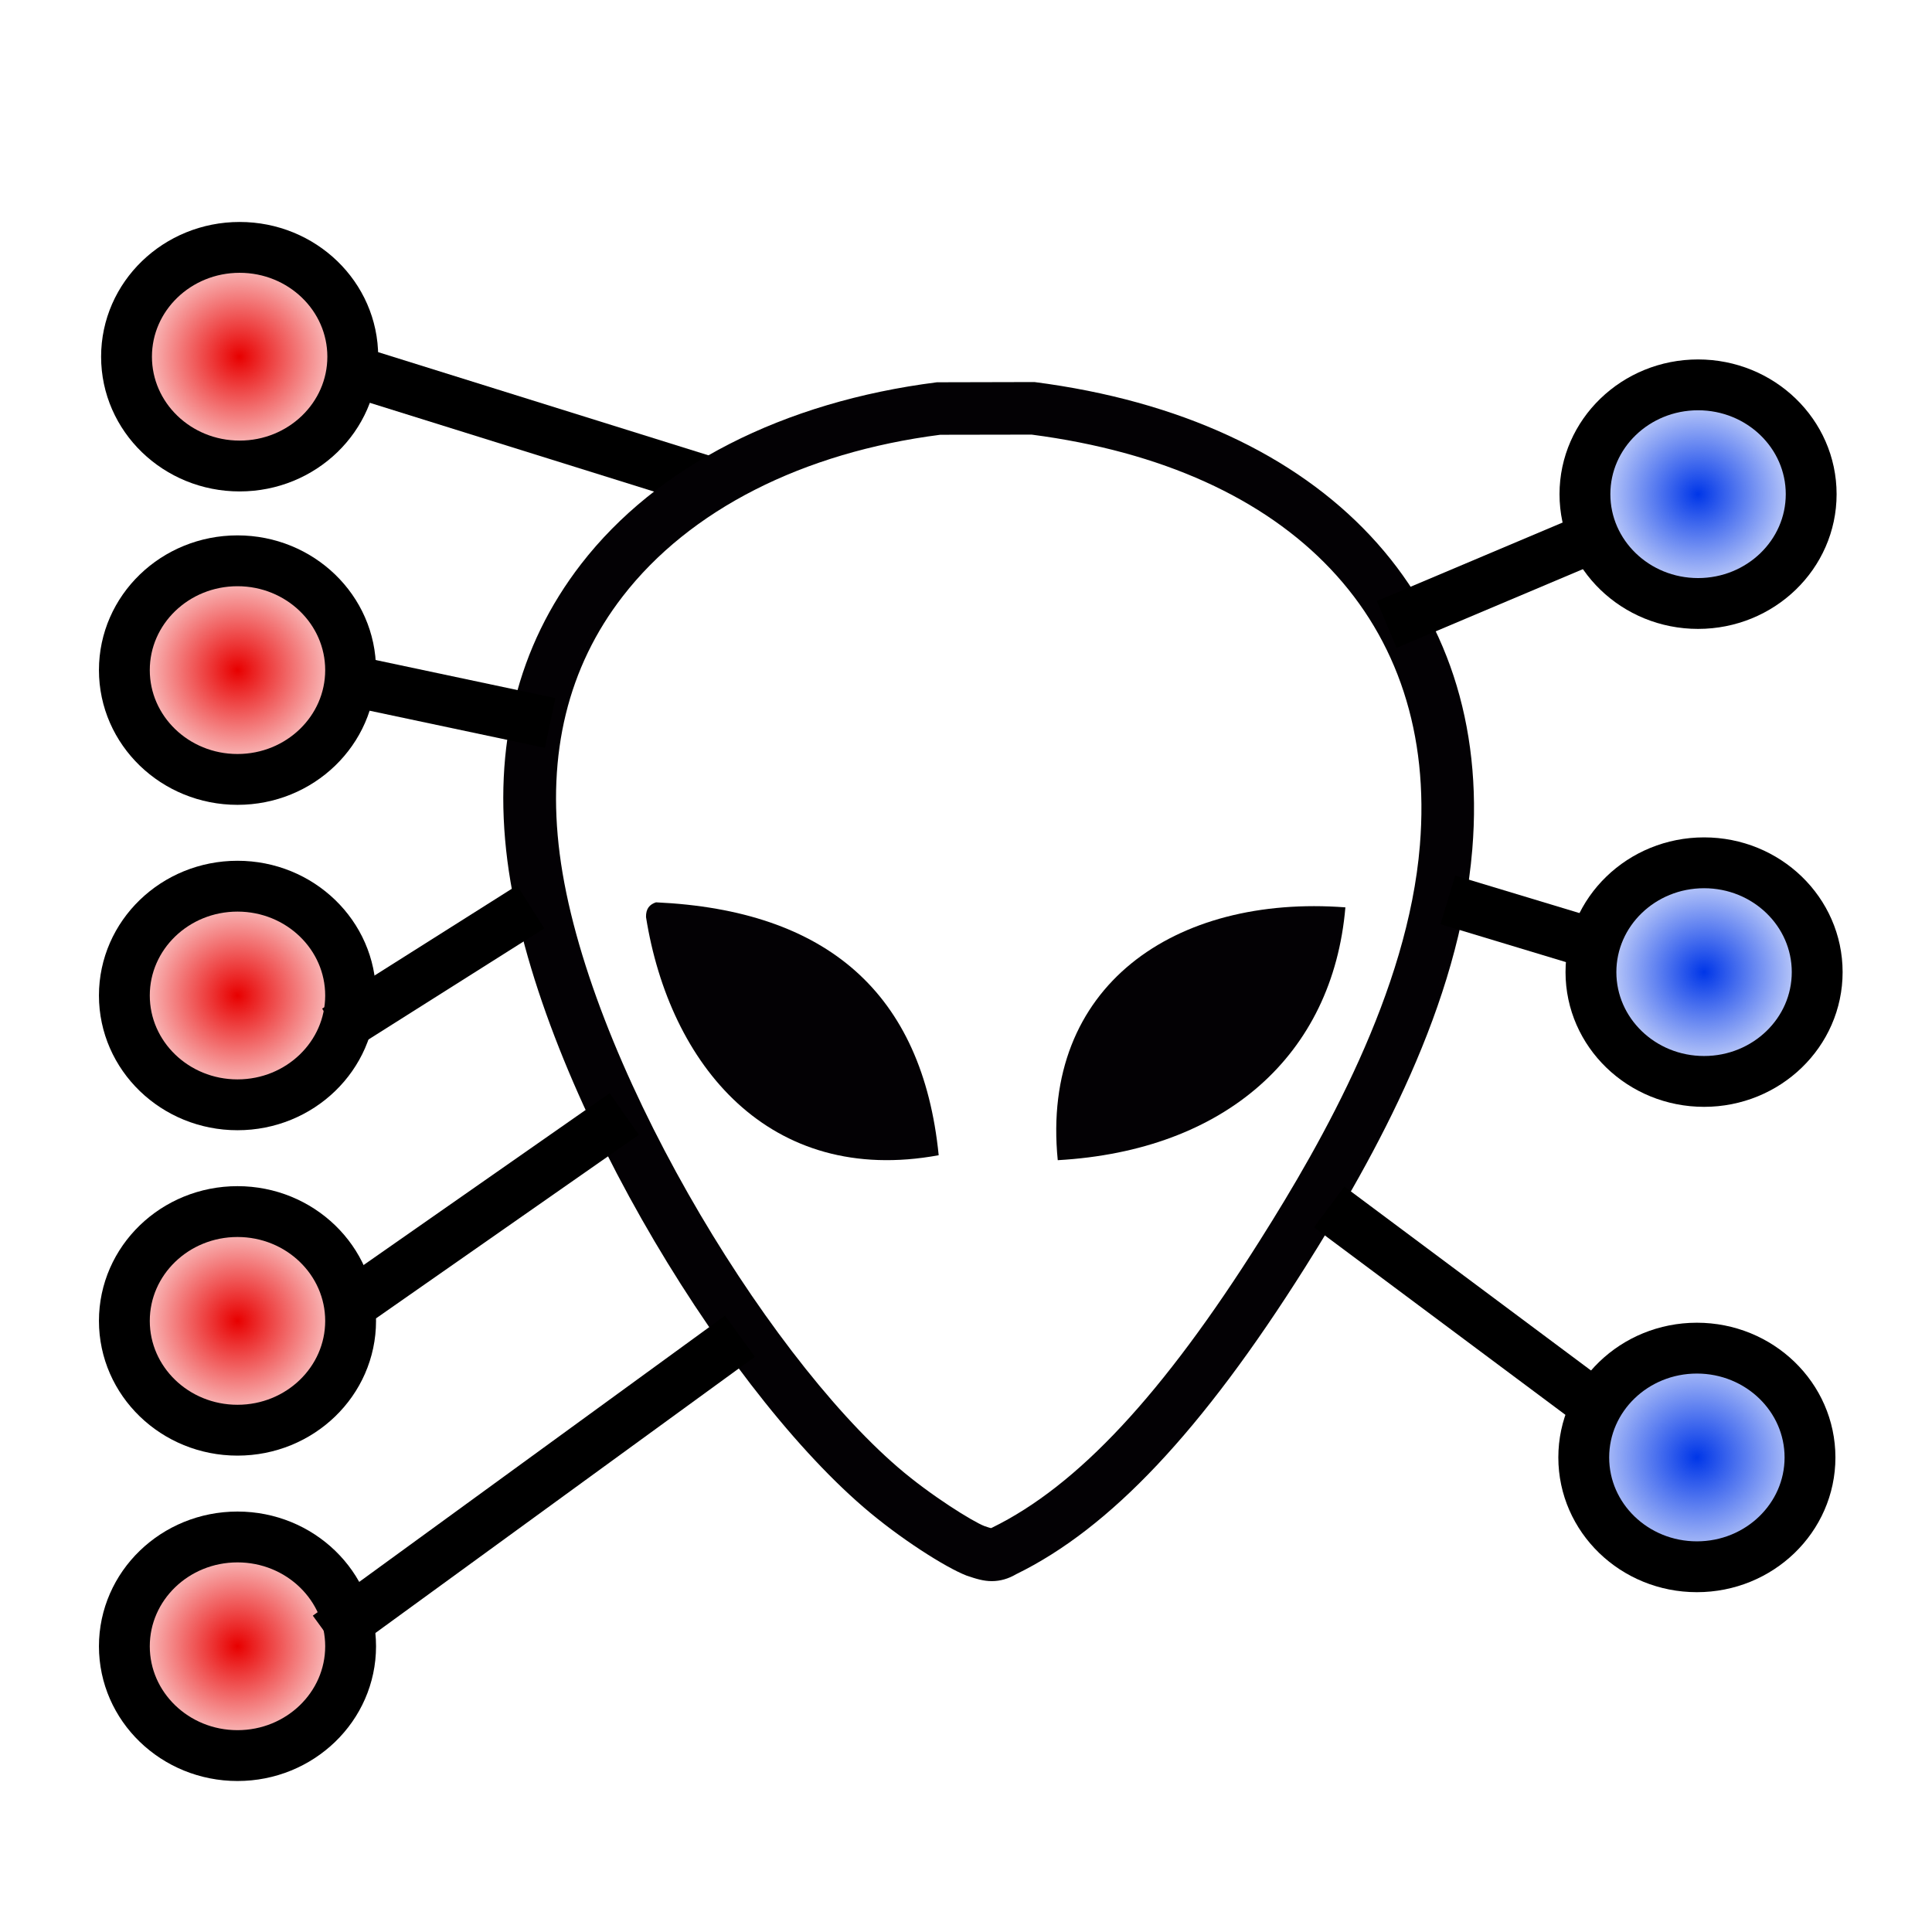
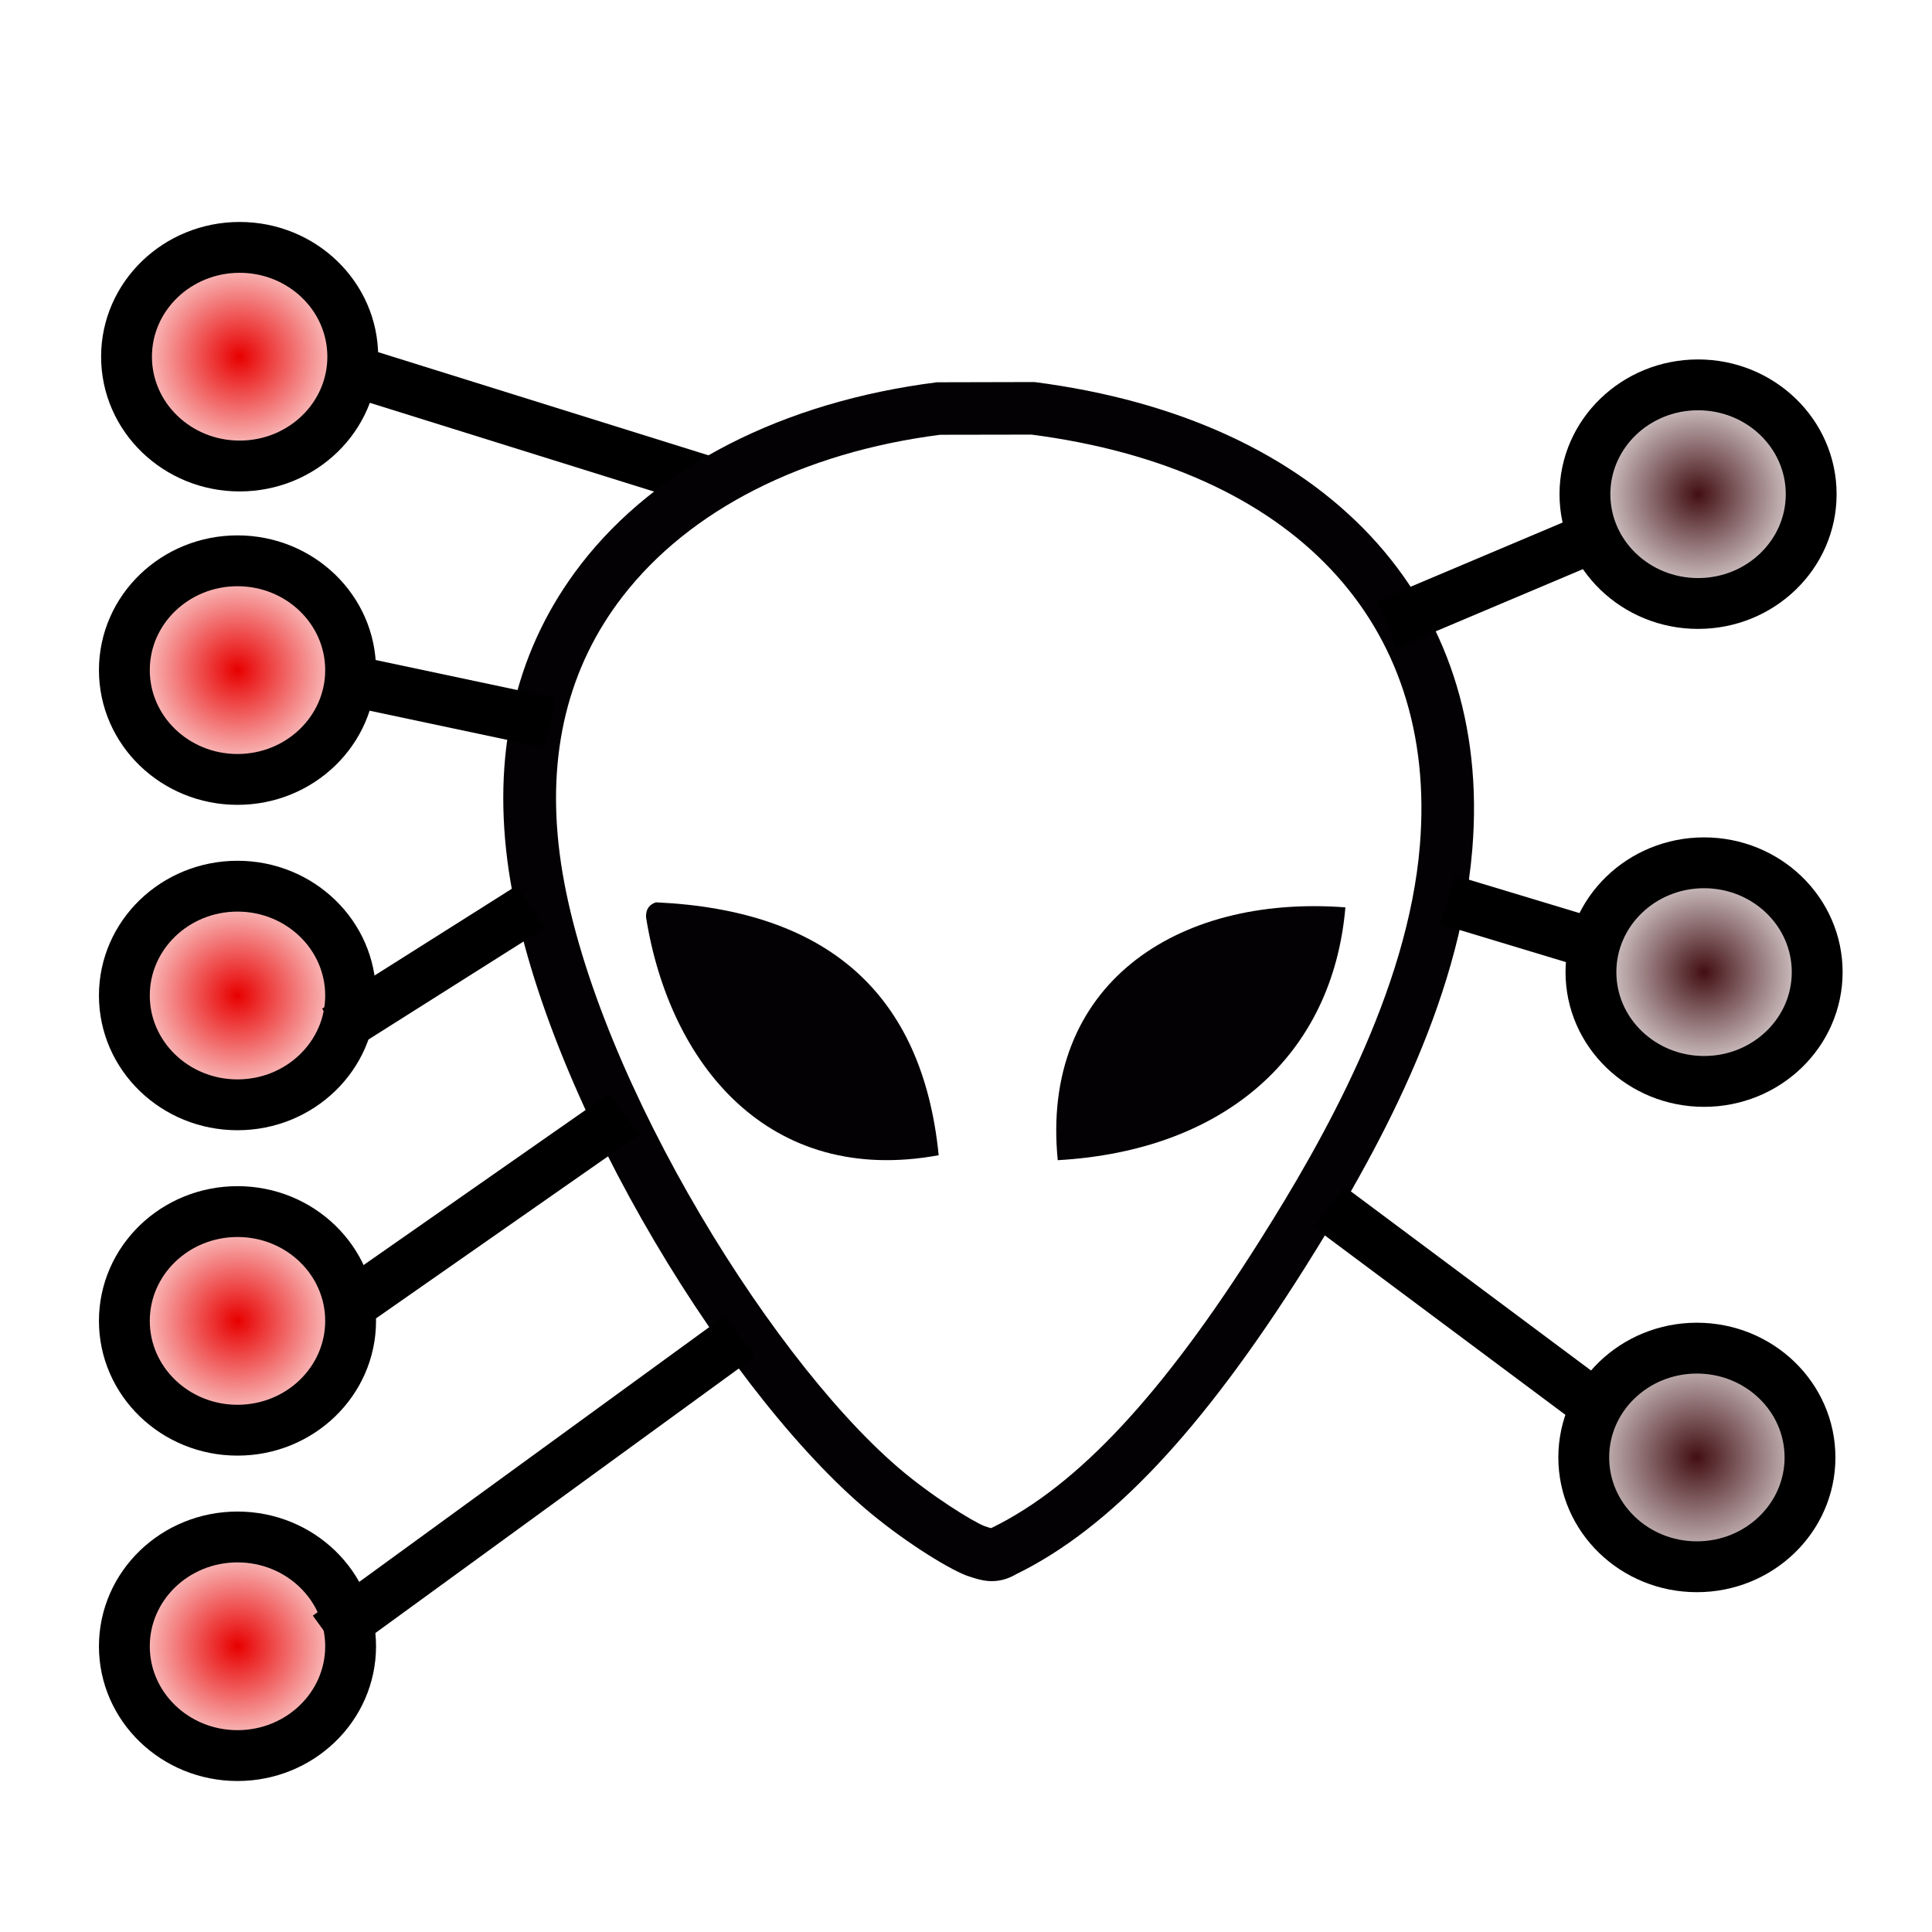
<svg xmlns="http://www.w3.org/2000/svg" xmlns:xlink="http://www.w3.org/1999/xlink" version="1.1" id="Calque_1" x="0px" y="0px" width="380" height="380" viewBox="0 40.445 380 380" enable-background="new 0 40.445 595.279 621" xml:space="preserve">
  <defs id="defs3745">
-     <linearGradient id="linearGradient1220">
-       <stop style="stop-color:#0036e8;stop-opacity:1;" offset="0" id="stop1216" />
-       <stop style="stop-color:#0036e8;stop-opacity:0;" offset="1" id="stop1218" />
+     <linearGradient id="linearGradient884">
+       <stop style="stop-color:#420f13;stop-opacity:1;" offset="0" id="stop880" />
+       <stop style="stop-color:#420f13;stop-opacity:0;" offset="1" id="stop882" />
    </linearGradient>
    <linearGradient id="linearGradient4677">
      <stop style="stop-color:#e80000;stop-opacity:1;" offset="0" id="stop4673" />
      <stop style="stop-color:#e80000;stop-opacity:0;" offset="1" id="stop4675" />
    </linearGradient>
-     <radialGradient xlink:href="#linearGradient1220" id="radialGradient4671" cx="393.5" cy="156.695" fx="393.5" fy="156.695" r="24.75" gradientTransform="matrix(1,0,0,0.969697,-59.51346,-14.30444)" gradientUnits="userSpaceOnUse" />
+     <radialGradient xlink:href="#linearGradient884" id="radialGradient4671" cx="393.5" cy="156.695" fx="393.5" fy="156.695" r="24.75" gradientTransform="matrix(1,0,0,0.969697,-59.51346,-14.30444)" gradientUnits="userSpaceOnUse" />
    <radialGradient xlink:href="#linearGradient4677" id="radialGradient4679" cx="66" cy="347.445" fx="66" fy="347.445" r="24.75" gradientTransform="matrix(1,0,0,0.969697,-18.86522,-226.313)" gradientUnits="userSpaceOnUse" />
    <radialGradient xlink:href="#linearGradient4677" id="radialGradient4679-8" cx="66" cy="347.445" fx="66" fy="347.445" r="24.75" gradientTransform="matrix(1,0,0,0.969697,-19.28933,-164.6694)" gradientUnits="userSpaceOnUse" />
    <radialGradient xlink:href="#linearGradient4677" id="radialGradient4679-1" cx="66" cy="347.445" fx="66" fy="347.445" r="24.75" gradientTransform="matrix(1,0,0,0.969697,-19.28933,-100.6694)" gradientUnits="userSpaceOnUse" />
    <radialGradient xlink:href="#linearGradient4677" id="radialGradient4679-7" cx="66" cy="347.445" fx="66" fy="347.445" r="24.75" gradientTransform="matrix(1,0,0,0.969697,-19.28933,-36.66942)" gradientUnits="userSpaceOnUse" />
    <radialGradient xlink:href="#linearGradient4677" id="radialGradient4679-81" cx="66" cy="347.445" fx="66" fy="347.445" r="24.75" gradientTransform="matrix(1,0,0,0.969697,-19.28933,27.33058)" gradientUnits="userSpaceOnUse" />
-     <radialGradient xlink:href="#linearGradient1220" id="radialGradient4671-6" cx="393.5" cy="156.695" fx="393.5" fy="156.695" r="24.75" gradientTransform="matrix(1,0,0,0.969697,-58.33139,79.70082)" gradientUnits="userSpaceOnUse" />
-     <radialGradient xlink:href="#linearGradient1220" id="radialGradient1222" cx="333.754" cy="327.107" fx="333.754" fy="327.107" r="27.25" gradientTransform="matrix(1,0,0,0.9724771,0,9.002942)" gradientUnits="userSpaceOnUse" />
+     <radialGradient xlink:href="#linearGradient884" id="radialGradient4671-6" cx="393.5" cy="156.695" fx="393.5" fy="156.695" r="24.75" gradientTransform="matrix(1,0,0,0.969697,-58.33139,79.70082)" gradientUnits="userSpaceOnUse" />
+     <radialGradient xlink:href="#linearGradient884" id="radialGradient886" cx="333.754" cy="327.107" fx="333.754" fy="327.107" r="27.25" gradientTransform="matrix(1,0,0,0.9724771,0,9.002942)" gradientUnits="userSpaceOnUse" />
  </defs>
  <ellipse id="path3749-7" cx="333.987" cy="137.642" rx="22.25" ry="21.5" style="fill:url(#radialGradient4671);fill-opacity:1.0;stroke:#000000;stroke-width:10;stroke-miterlimit:4;stroke-dasharray:none;stroke-opacity:1" />
  <path style="fill:none;stroke:#000000;stroke-width:10;stroke-linecap:butt;stroke-linejoin:miter;stroke-miterlimit:4;stroke-dasharray:none;stroke-opacity:1" d="m 139.708,135.353 -74.085,-23.14 v 0" id="path4577" />
  <ellipse id="path3749-7-8" cx="47.135" cy="110.603" rx="22.25" ry="21.5" style="fill:url(#radialGradient4679);fill-opacity:1;stroke:#000000;stroke-width:10;stroke-miterlimit:4;stroke-dasharray:none;stroke-opacity:1" />
  <ellipse id="path3749-7-8-5" cx="46.711" cy="172.247" rx="22.25" ry="21.5" style="fill:url(#radialGradient4679-8);fill-opacity:1;stroke:#000000;stroke-width:10;stroke-miterlimit:4;stroke-dasharray:none;stroke-opacity:1" />
  <ellipse id="path3749-7-8-0" cx="46.711" cy="236.247" rx="22.25" ry="21.5" style="fill:url(#radialGradient4679-1);fill-opacity:1;stroke:#000000;stroke-width:10;stroke-miterlimit:4;stroke-dasharray:none;stroke-opacity:1" />
  <ellipse id="path3749-7-8-2" cx="46.711" cy="300.247" rx="22.25" ry="21.5" style="fill:url(#radialGradient4679-7);fill-opacity:1;stroke:#000000;stroke-width:10;stroke-miterlimit:4;stroke-dasharray:none;stroke-opacity:1" />
  <ellipse id="path3749-7-8-4" cx="46.711" cy="364.247" rx="22.25" ry="21.5" style="fill:url(#radialGradient4679-81);fill-opacity:1;stroke:#000000;stroke-width:10;stroke-miterlimit:4;stroke-dasharray:none;stroke-opacity:1" />
  <g id="g163" transform="matrix(14.98278,0,0,14.98278,76.52758,115.5897)">
    <path id="path157" d="M 8.472,0 7.192,0.003 C 5.172,0.259 3.513,1.107 2.521,2.389 1.685,3.47 1.36,4.78 1.553,6.283 c 0.37,2.87 2.773,6.848 4.674,8.486 0.475,0.41 1.081,0.794 1.353,0.899 0.129,0.044 0.224,0.073 0.333,0.073 0.11,0 0.217,-0.031 0.319,-0.091 1.234,-0.603 2.438,-1.88 3.788,-4.02 0.936,-1.485 2.032,-3.454 2.2,-5.495 C 14.492,2.843 12.295,0.492 8.472,0 Z M 8.435,0.69 c 3.431,0.447 5.337,2.462 5.097,5.391 -0.156,1.913 -1.271,3.875 -2.097,5.182 C 10.157,13.29 9.04,14.489 7.914,15.04 7.909,15.042 7.905,15.044 7.902,15.045 7.873,15.039 7.834,15.024 7.815,15.018 7.666,14.961 7.109,14.617 6.68,14.247 4.909,12.722 2.585,8.872 2.24,6.195 2.07,4.879 2.348,3.741 3.068,2.812 3.946,1.677 5.431,0.923 7.236,0.692 Z" style="fill:#030104" />
    <path id="path159" d="M 3.504,6.83 C 3.421,6.857 3.37,6.913 3.373,7.024 3.681,8.962 4.989,10.56 7.215,10.15 7.002,8.019 5.745,6.933 3.504,6.83 Z" style="fill:#030104" />
    <path id="path161" d="M 8.778,10.215 C 10.974,10.09 12.388,8.836 12.554,6.896 10.321,6.727 8.55,7.923 8.778,10.215 Z" style="fill:#030104" />
  </g>
  <g id="g167" transform="matrix(14.98278,0,0,14.98278,76.52758,115.5897)">
</g>
  <g id="g169" transform="matrix(14.98278,0,0,14.98278,76.52758,115.5897)">
</g>
  <g id="g171" transform="matrix(14.98278,0,0,14.98278,76.52758,115.5897)">
</g>
  <g id="g173" transform="matrix(14.98278,0,0,14.98278,76.52758,115.5897)">
</g>
  <g id="g175" transform="matrix(14.98278,0,0,14.98278,76.52758,115.5897)">
</g>
  <g id="g177" transform="matrix(14.98278,0,0,14.98278,76.52758,115.5897)">
</g>
  <g id="g179" transform="matrix(14.98278,0,0,14.98278,76.52758,115.5897)">
</g>
  <g id="g181" transform="matrix(14.98278,0,0,14.98278,76.52758,115.5897)">
</g>
  <g id="g183" transform="matrix(14.98278,0,0,14.98278,76.52758,115.5897)">
</g>
  <g id="g185" transform="matrix(14.98278,0,0,14.98278,76.52758,115.5897)">
</g>
  <g id="g187" transform="matrix(14.98278,0,0,14.98278,76.52758,115.5897)">
</g>
  <g id="g189" transform="matrix(14.98278,0,0,14.98278,76.52758,115.5897)">
</g>
  <g id="g191" transform="matrix(14.98278,0,0,14.98278,76.52758,115.5897)">
</g>
  <g id="g193" transform="matrix(14.98278,0,0,14.98278,76.52758,115.5897)">
</g>
  <g id="g195" transform="matrix(14.98278,0,0,14.98278,76.52758,115.5897)">
</g>
  <path style="fill:none;stroke:#000000;stroke-width:10;stroke-linecap:butt;stroke-linejoin:miter;stroke-miterlimit:4;stroke-dasharray:none;stroke-opacity:1" d="m 145.539,303.259 -81.068,59.01 v 0" id="path4577-5" />
  <path style="fill:none;stroke:#000000;stroke-width:10;stroke-linecap:butt;stroke-linejoin:miter;stroke-miterlimit:4;stroke-dasharray:none;stroke-opacity:1" d="m 122.783,259.554 -56.768,39.646 v 0" id="path4577-5-6" />
  <path style="fill:none;stroke:#000000;stroke-width:10;stroke-linecap:butt;stroke-linejoin:miter;stroke-miterlimit:4;stroke-dasharray:none;stroke-opacity:1" d="m 104.379,218.823 -38.345,24.234 v 0" id="path4577-5-6-2" />
  <path style="fill:none;stroke:#000000;stroke-width:10;stroke-linecap:butt;stroke-linejoin:miter;stroke-miterlimit:4;stroke-dasharray:none;stroke-opacity:1" d="m 108.21,182.646 -39.571,-8.384 v 0" id="path4577-5-6-2-0" />
  <ellipse id="path3749-7-1" cx="335.169" cy="231.647" rx="22.25" ry="21.5" style="fill:url(#radialGradient4671-6);fill-opacity:1.0;stroke:#000000;stroke-width:10;stroke-miterlimit:4;stroke-dasharray:none;stroke-opacity:1" />
-   <ellipse id="path3749-7-1-3" cx="333.754" cy="327.107" rx="22.25" ry="21.5" style="fill:url(#radialGradient1222);fill-opacity:1;stroke:#000000;stroke-width:10;stroke-miterlimit:4;stroke-dasharray:none;stroke-opacity:1" />
+   <ellipse id="path3749-7-1-3" cx="333.754" cy="327.107" rx="22.25" ry="21.5" style="fill:url(#radialGradient886);fill-opacity:1;stroke:#000000;stroke-width:10;stroke-miterlimit:4;stroke-dasharray:none;stroke-opacity:1" />
  <path style="fill:none;stroke:#000000;stroke-width:10;stroke-linecap:butt;stroke-linejoin:miter;stroke-miterlimit:4;stroke-dasharray:none;stroke-opacity:1" d="m 315.56,145.178 -42.807,18.083 v 0" id="path4577-9" />
  <path style="fill:none;stroke:#000000;stroke-width:10;stroke-linecap:butt;stroke-linejoin:miter;stroke-miterlimit:4;stroke-dasharray:none;stroke-opacity:1" d="m 315.57,226.744 -30.797,-9.306 v 0" id="path4577-9-2" />
  <path style="fill:none;stroke:#000000;stroke-width:10;stroke-linecap:butt;stroke-linejoin:miter;stroke-miterlimit:4;stroke-dasharray:none;stroke-opacity:1" d="M 312.027,315.567 261.436,277.835 v 0" id="path4577-9-2-1" />
</svg>
